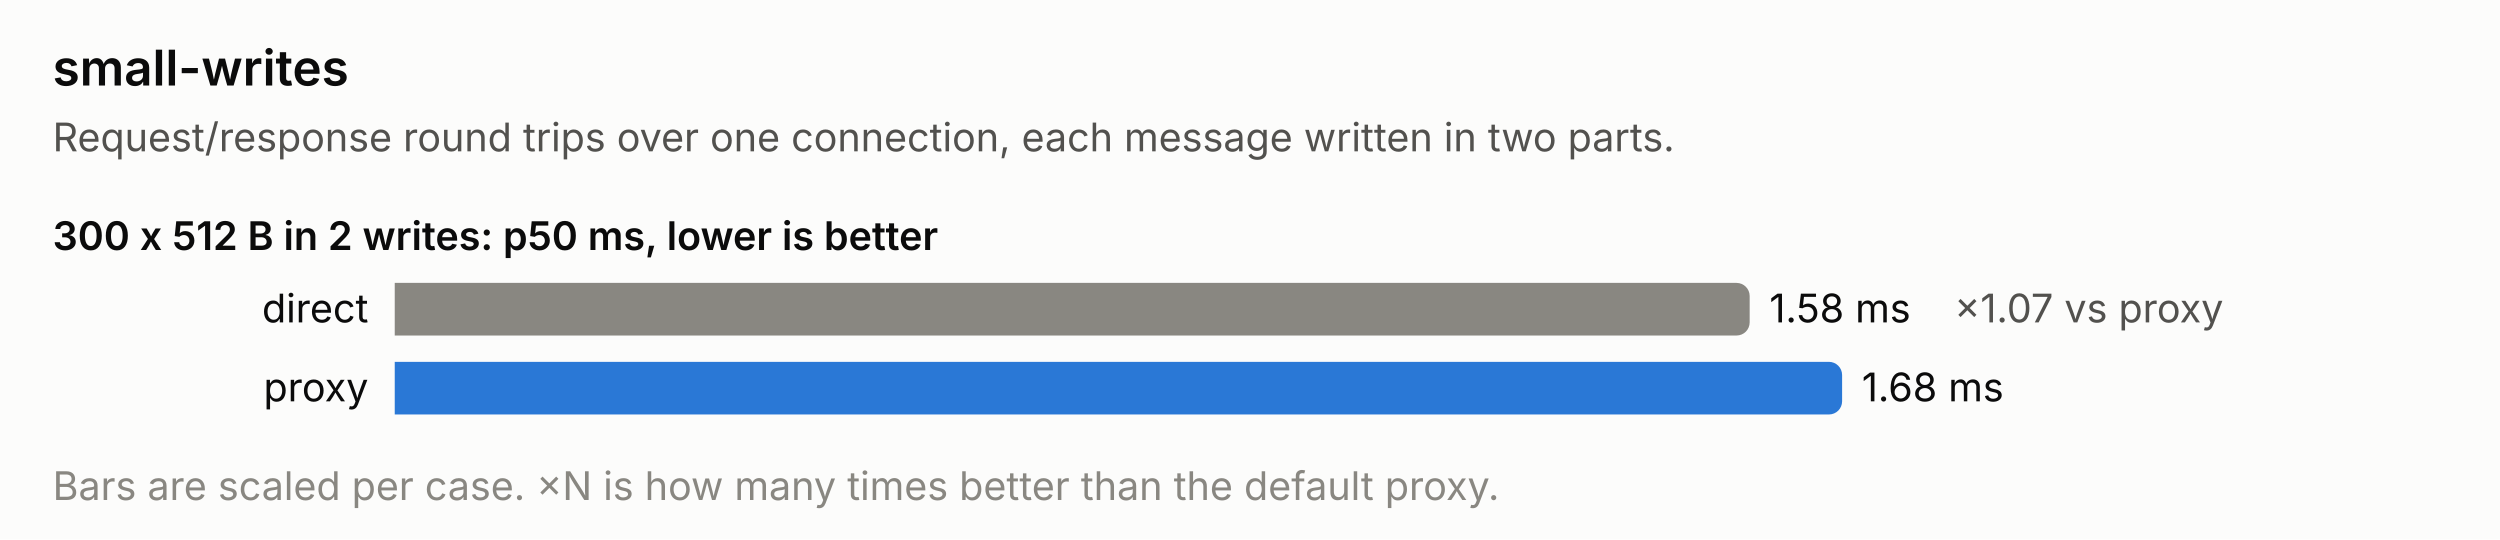
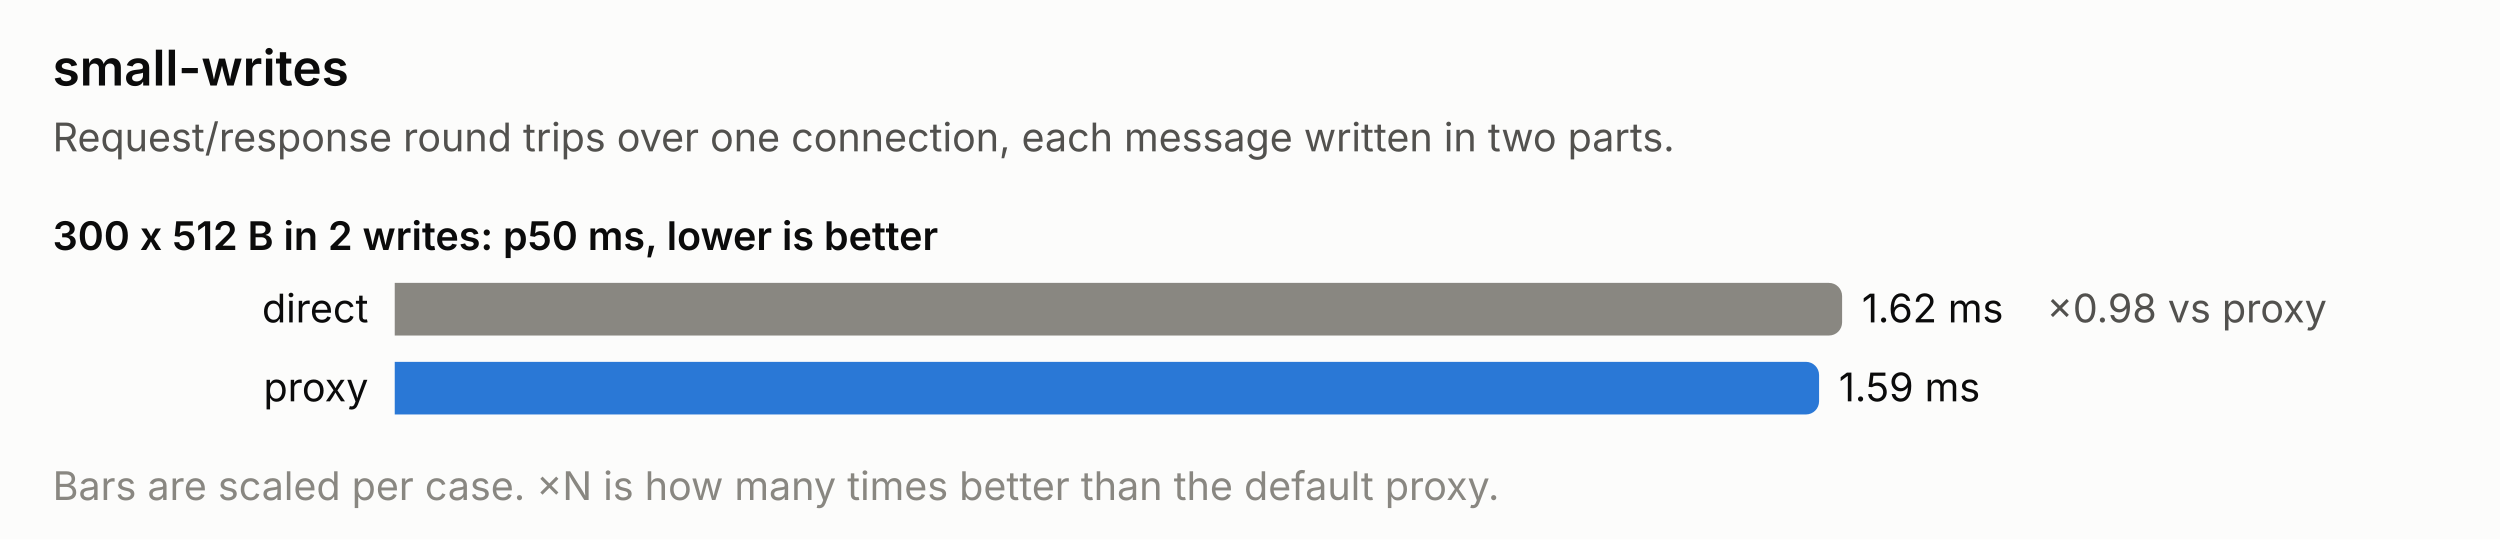
<svg xmlns="http://www.w3.org/2000/svg" width="760" height="164" viewBox="0 0 760 164" font-family="system-ui, -apple-system, 'Segoe UI', sans-serif" font-size="12">
  <rect width="100%" height="100%" fill="#fcfcfb" />
  <text x="16.0" y="26.0" fill="#0b0b0b" font-size="15" font-weight="600">small-writes</text>
  <text x="16.0" y="46.0" fill="#52514e">Request/response round trips over one connection, each message written in two parts.</text>
  <text x="16.0" y="76.0" fill="#0b0b0b" font-weight="600">300 x 512 B in 2 writes: p50 ms, lower is better</text>
  <text x="112.0" y="98.0" fill="#0b0b0b" text-anchor="end">direct</text>
-   <path d="M120.0,86.0h407.9a4.0,4.0 0 0 1 4.0,4.0v8.0a4.0,4.0 0 0 1 -4.0,4.0h-407.9z" fill="#898781" />
-   <text x="537.9" y="98.0" fill="#0b0b0b">1.58 ms</text>
-   <text x="594.1" y="98.0" fill="#52514e">×1.07 vs proxy</text>
+   <path d="M120.0,86.0h436.0a4.0,4.0 0 0 1 4.0,4.0v8.0a4.0,4.0 0 0 1 -4.0,4.0h-436.0z" fill="#898781" />
+   <text x="566.0" y="98.0" fill="#0b0b0b">1.62 ms</text>
+   <text x="622.2" y="98.0" fill="#52514e">×0.98 vs proxy</text>
  <text x="112.0" y="122.0" fill="#0b0b0b" text-anchor="end">proxy</text>
-   <path d="M120.0,110.0h436.0a4.0,4.0 0 0 1 4.0,4.0v8.0a4.0,4.0 0 0 1 -4.0,4.0h-436.0z" fill="#2a78d6" />
-   <text x="566.0" y="122.0" fill="#0b0b0b">1.68 ms</text>
+   <path d="M120.0,110.0h429.0a4.0,4.0 0 0 1 4.0,4.0v8.0a4.0,4.0 0 0 1 -4.0,4.0h-429.0z" fill="#2a78d6" />
+   <text x="559.0" y="122.0" fill="#0b0b0b">1.59 ms</text>
  <text x="16.0" y="152.0" fill="#898781">Bars are scaled per case. ×N is how many times better than the default proxy.</text>
</svg>
